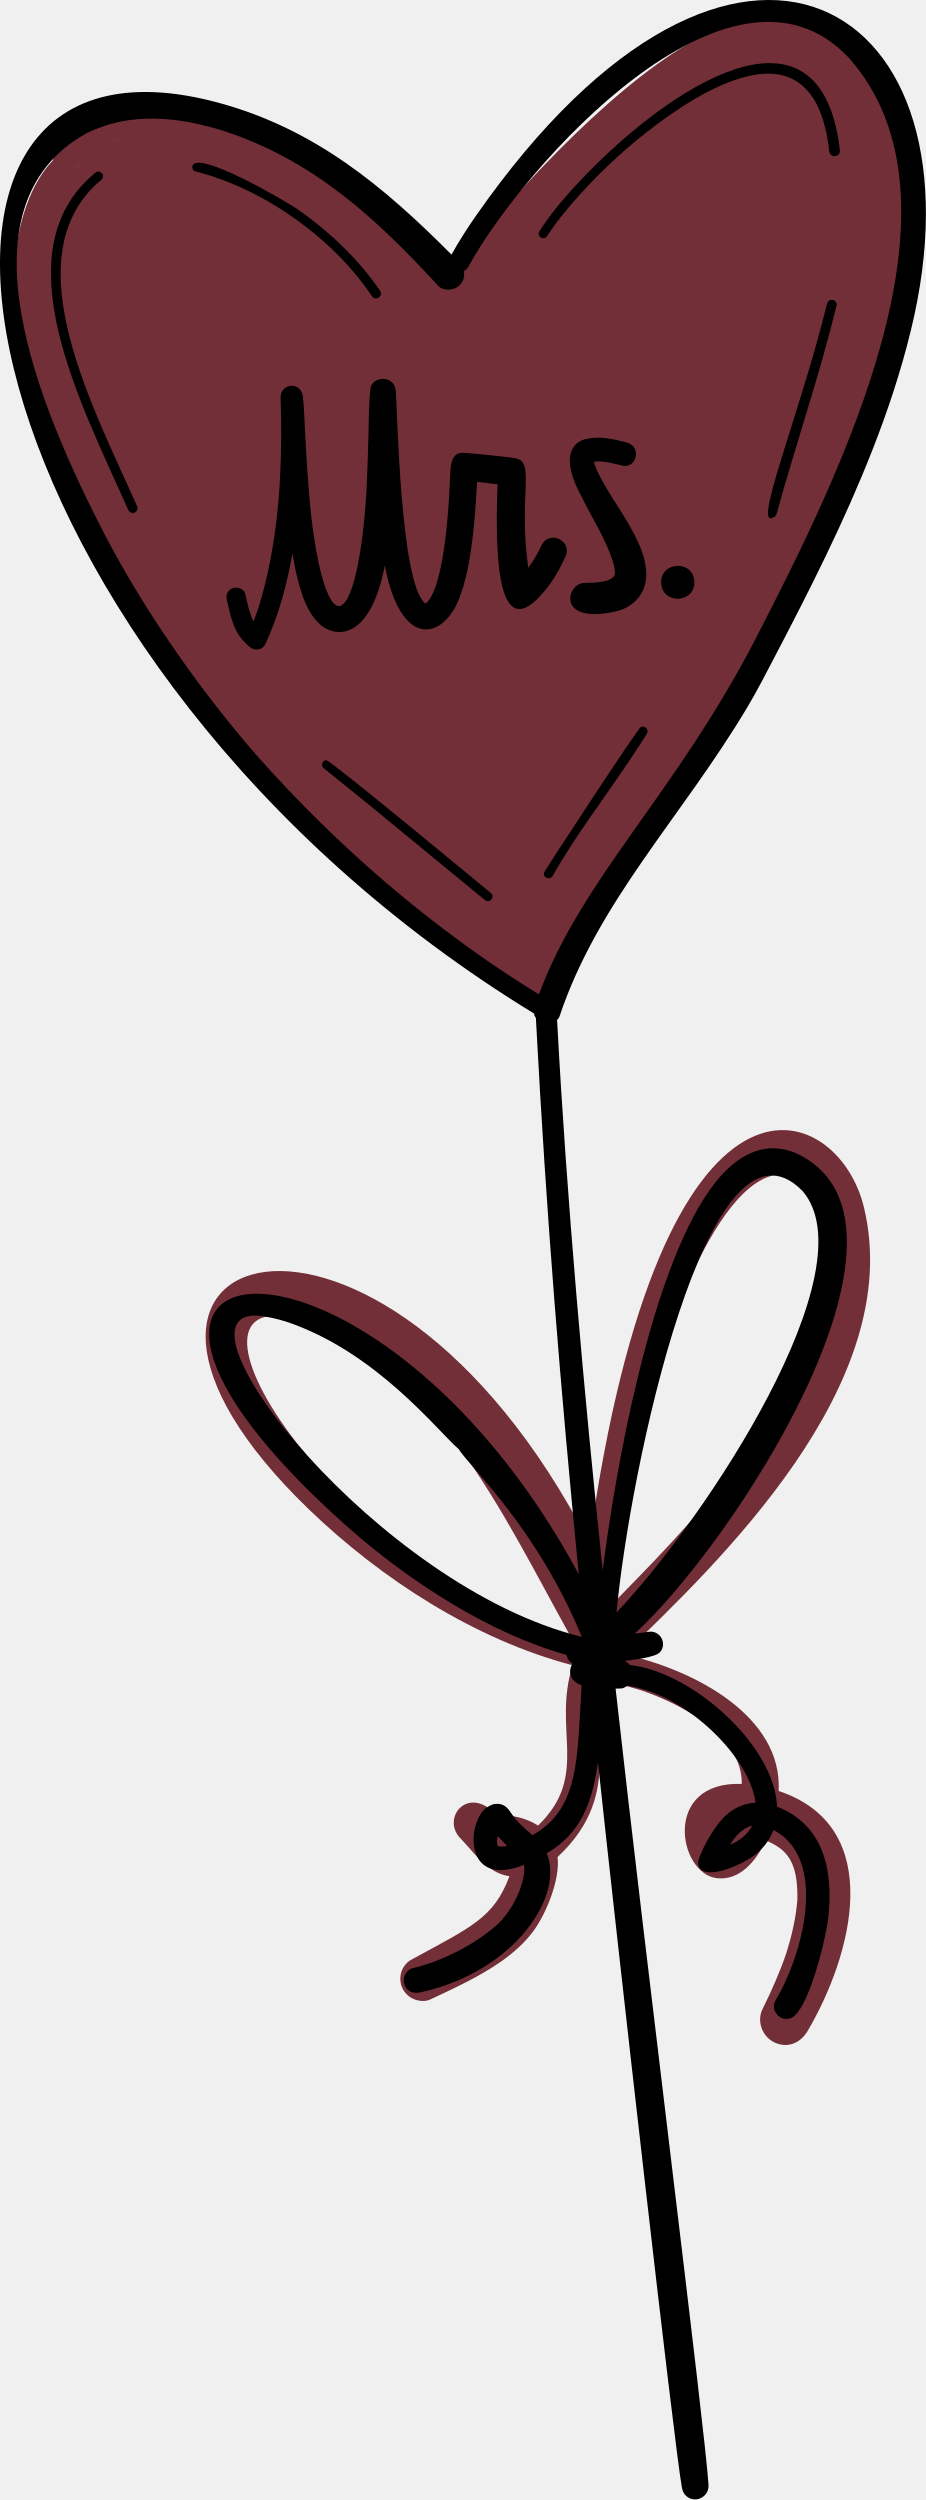
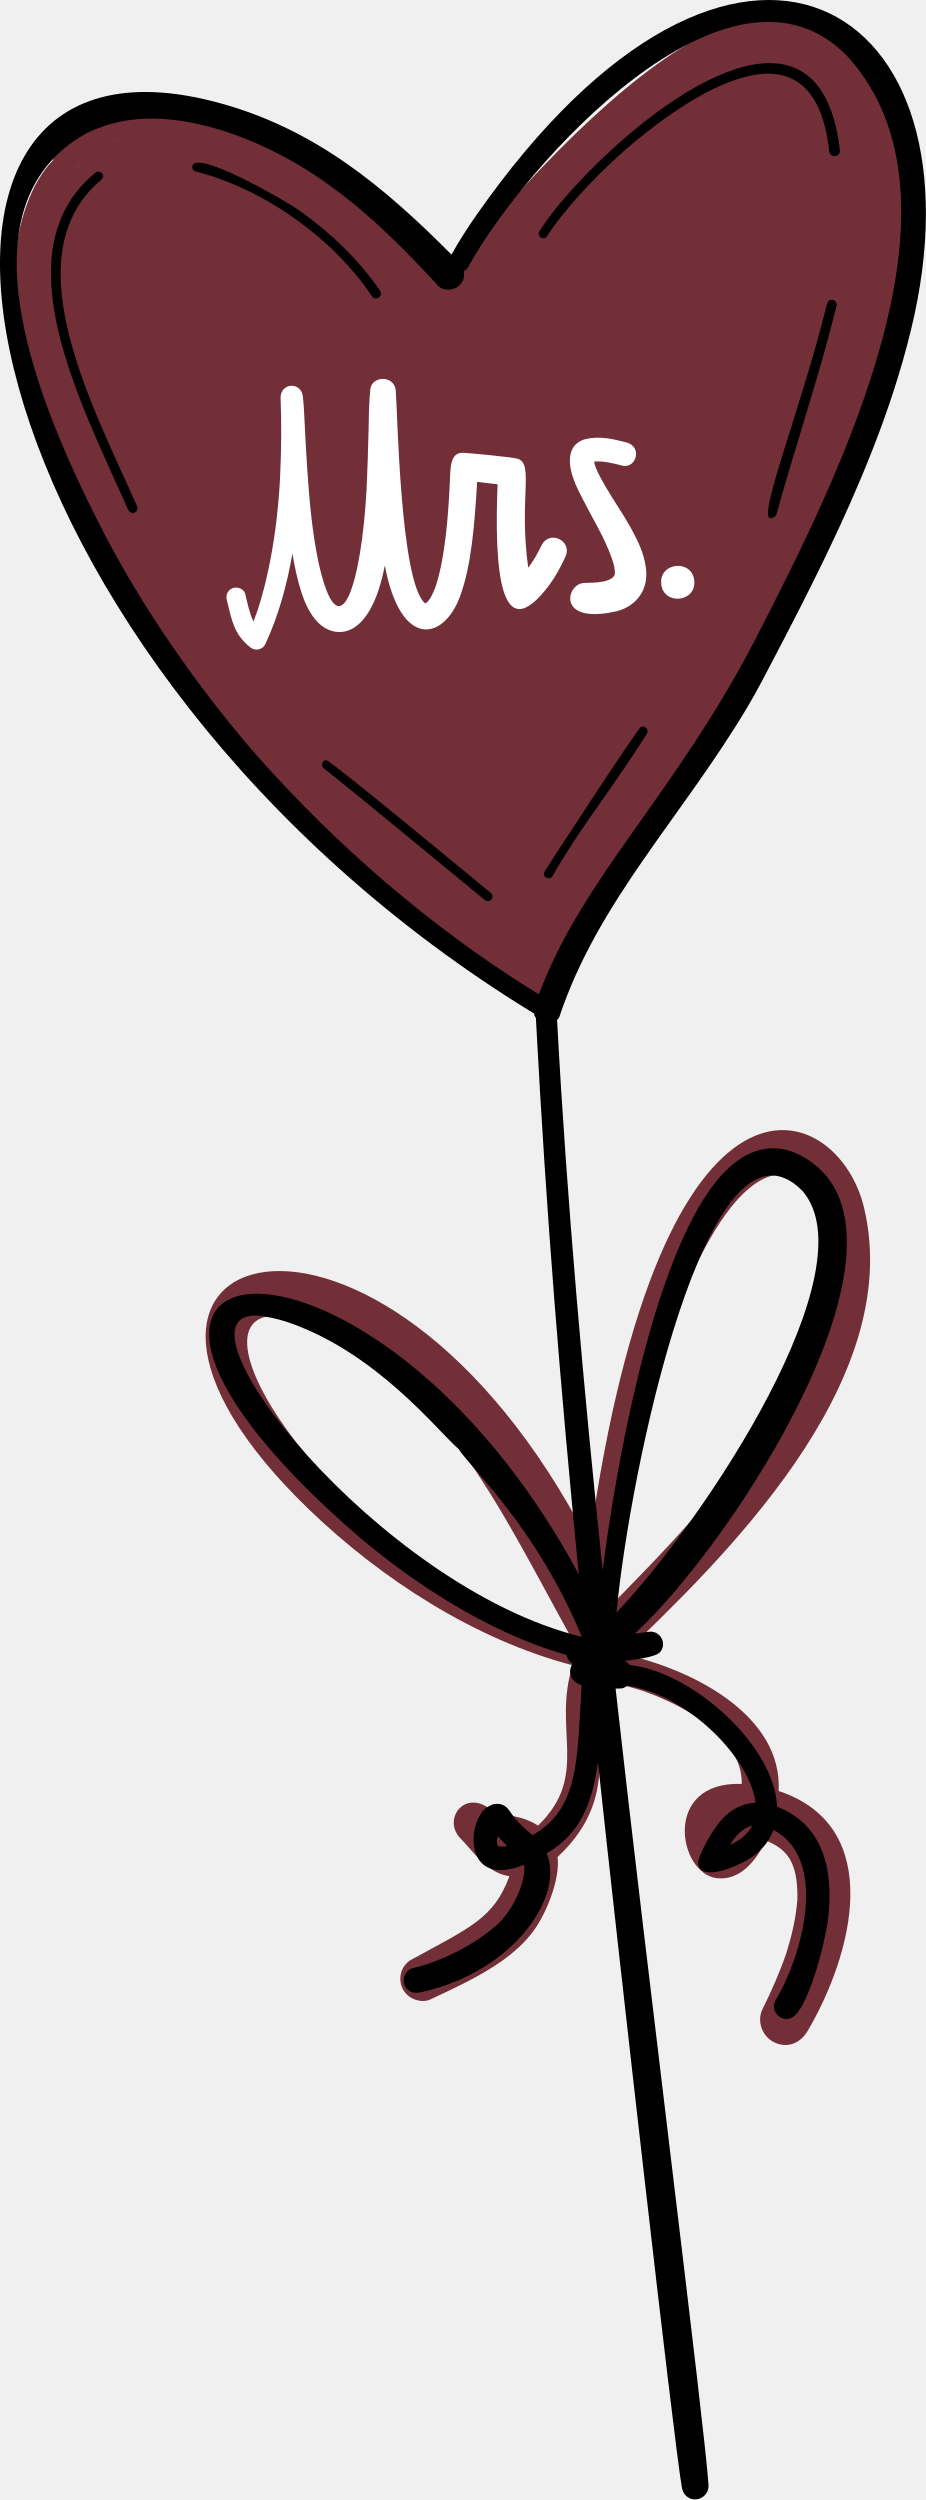
<svg xmlns="http://www.w3.org/2000/svg" width="100%" height="100%" viewBox="0 0 100 270" version="1.1" xml:space="preserve" style="fill-rule:evenodd;clip-rule:evenodd;stroke-linejoin:round;stroke-miterlimit:2;">
  <g transform="matrix(2.10079,0,0,2.10079,-713.447,-691.161)">
    <g>
      <path d="M385.428,335.721C381.852,322.869 370.962,332.935 362.53,343.233C361.231,341.41 359.505,339.761 357.401,338.323C355.277,336.876 352.986,335.75 350.589,334.975C350.459,334.933 350.371,334.9 350.179,334.916C350.006,334.93 349.789,335.002 349.63,335.133C349.633,335.134 349.636,335.135 349.639,335.136C349.636,335.138 349.635,335.142 349.632,335.144C347.806,334.636 345.773,334.399 344.109,335.334C343.332,335.775 342.846,336.321 342.387,337.066C342.351,337.124 342.334,337.188 342.325,337.252C342.163,337.421 342.012,337.599 341.875,337.787C342.017,337.597 342.168,337.421 342.329,337.259C338.118,341.496 338.013,360.47 366.353,380.27C366.481,380.357 366.624,380.437 366.801,380.438C366.799,380.435 366.798,380.432 366.795,380.429C366.804,380.429 366.813,380.428 366.821,380.428C366.856,380.466 366.883,380.51 366.923,380.541C366.897,380.512 366.881,380.475 366.871,380.435C366.963,380.803 367.828,380.928 368.235,380.222C377.556,363.811 380.417,361.233 383.704,353.334C384.703,350.932 385.423,348.58 385.843,346.344C386.299,343.896 386.39,341.479 386.114,339.161C385.992,338.078 385.76,336.921 385.428,335.721ZM350.001,336.681C350.05,336.698 350.117,336.721 350.161,336.736C350.103,336.716 350.063,336.702 350.001,336.681ZM351.201,335.784C351.167,335.736 351.128,335.702 351.084,335.664C351.129,335.702 351.167,335.736 351.201,335.784ZM342.823,337.936C342.978,337.971 342.951,337.984 343.101,337.954C342.953,337.987 342.976,337.973 342.823,337.936ZM343.477,337.689C343.775,337.279 343.548,337.606 343.802,337.288C343.528,337.632 343.799,337.253 343.477,337.689ZM345.176,336.3C345.554,336.164 345.798,336.018 347.022,336.056C347.719,336.109 348.456,336.244 349.295,336.475C348.456,336.244 347.72,336.11 347.023,336.057C345.836,336.011 345.551,336.167 345.176,336.3ZM350.467,336.831C350.654,336.879 350.706,336.864 350.81,336.844C350.711,336.866 350.657,336.882 350.467,336.831ZM362.538,343.254L362.441,343.373L362.538,343.254ZM362.394,343.43C362.063,343.841 361.997,344.291 362.441,344.574C362.001,344.295 362.057,343.845 362.394,343.43ZM362.56,344.641C362.559,344.641 362.559,344.641 362.56,344.641C362.778,344.376 362.847,344.023 362.768,343.708C362.848,344.023 362.779,344.376 362.56,344.641ZM366.934,378.977C366.779,379.263 366.814,379.2 366.71,379.385C366.818,379.189 366.788,379.244 366.934,378.977ZM366.676,380.239C366.67,380.227 366.66,380.216 366.655,380.203C366.656,380.206 366.677,380.239 366.676,380.239ZM366.583,379.712C366.583,379.708 366.582,379.705 366.583,379.701C366.582,379.705 366.583,379.709 366.583,379.712ZM366.582,379.951C366.583,379.958 366.595,379.998 366.596,380.002C366.592,379.985 366.584,379.969 366.582,379.951ZM366.864,380.418L366.863,380.417C367.131,380.395 367.382,380.212 367.463,379.922C367.381,380.217 367.128,380.396 366.864,380.418ZM367.465,379.906C367.598,379.39 367.331,379.284 367.006,379.031C367.334,379.282 367.596,379.398 367.465,379.906Z" style="fill:rgb(114,47,55);fill-rule:nonzero;" />
      <path d="M369.908,408.33C359.029,387.192 341.212,392.851 355.509,406.615C359.189,410.157 364.018,413.299 369.05,414.611C367.987,417.928 369.952,420.253 367.271,422.851C366.25,422.221 365.65,422.463 364.813,422.012C363.473,420.961 362.315,422.57 363.31,423.542C363.924,424.18 364.368,424.864 365.168,425.261C365.361,425.356 365.577,425.419 365.787,425.457C365.791,425.458 365.794,425.458 365.798,425.459C364.984,427.623 363.837,428.06 360.671,429.792C360.511,429.909 360.386,430.056 360.298,430.233C360.169,430.51 360.152,430.833 360.257,431.12C360.358,431.396 360.569,431.626 360.834,431.752C361.092,431.875 361.454,431.919 361.721,431.796C362.969,431.205 364.241,430.633 365.375,429.837C365.993,429.405 366.585,428.879 367.033,428.273C367.667,427.415 368.414,425.64 368.274,424.468C371.955,421.038 369.604,417.632 370.613,414.988C370.696,415.26 370.918,415.48 371.211,415.541C371.688,415.642 372.16,415.768 372.627,415.916C374.866,416.691 377.786,418.35 377.742,420.71C373.636,420.56 374.468,425.334 376.47,425.558C377.646,425.686 378.484,424.679 378.981,423.61C379.967,424.055 380.641,424.57 380.602,426.65C380.531,427.583 380.319,428.494 380.04,429.39C379.702,430.383 379.281,431.338 378.814,432.278C378.497,432.907 378.795,433.699 379.419,433.998C379.999,434.28 380.706,434.134 381.139,433.393C383.4,429.546 385.206,422.932 379.639,421.073C379.839,417.267 375.397,414.865 371.673,414.044C376.428,409.424 386.22,400.198 384.024,391.073C382.702,385.518 373.621,381.81 369.908,408.33ZM355.324,396.9C362.003,399.269 365.53,406.983 368.896,413.049C356.864,409.586 347.177,394.458 355.324,396.9ZM371.289,411.259C371.208,411.071 371.13,410.882 371.047,410.695C371.554,406.518 372.391,402.335 373.713,398.287C373.198,400.15 376.057,389.441 379.8,389.367C380.972,389.512 381.514,390.735 381.789,391.88C383.274,399.714 373.872,408.551 371.289,411.259Z" style="fill:rgb(114,47,55);fill-rule:nonzero;" />
      <path d="M373.649,398.482C373.665,398.436 373.681,398.391 373.695,398.344C373.648,398.485 373.649,398.482 373.649,398.482Z" style="fill:rgb(114,47,55);fill-rule:nonzero;" />
    </g>
    <g>
      <path d="M344.022,335.87C344.023,335.869 344.025,335.869 344.026,335.868C344.025,335.869 344.022,335.871 344.022,335.87Z" style="fill-rule:nonzero;" />
      <path d="M364.076,340.095C363.626,340.742 363.202,341.405 362.82,342.09C359.286,338.535 355.793,335.656 350.956,334.314C331.238,328.845 337.598,363.113 367.071,381.11C367.097,381.253 367.042,381.147 367.158,381.334C367.705,391.696 368.416,400.213 369.361,409.928C358.721,390.18 340.074,392.039 357.49,407.509C360.572,410.237 364.729,412.967 368.735,414.077C368.765,414.271 368.881,414.431 369.04,414.532C368.783,414.936 368.939,415.467 369.509,415.634C369.277,419.372 369.416,421.992 366.976,423.347C366.45,422.86 366.268,422.763 365.861,422.176C365.687,421.914 365.507,421.724 365.126,421.735C364.967,421.737 364.847,421.799 364.713,421.873C363.594,422.491 363.348,426.156 366.539,424.871C366.689,425.346 366.243,426.897 365.224,427.894C364.613,428.448 363.925,428.896 363.2,429.284C362.435,429.67 361.634,429.998 360.794,430.193C360.638,430.228 360.496,430.388 360.43,430.526C360.211,430.983 360.54,431.584 361.244,431.423C366.104,430.345 368.635,426.425 367.712,424.279C369.486,423.254 370.067,421.637 370.349,419.594C371.332,428.811 374.295,454.912 374.661,456.861C374.695,457.05 374.752,457.204 374.903,457.332C375.377,457.721 376.072,457.356 376.033,456.747C375.849,453.837 372.832,429.996 371.256,415.81C371.522,415.794 371.59,415.856 371.866,415.659C374.976,416.13 378.181,419.4 378.449,421.677C377.94,421.7 377.451,421.894 377.05,422.217C376.226,422.891 375.474,424.51 375.496,424.774C375.577,425.749 377.409,425.03 378.212,424.507C378.723,424.179 379.151,423.679 379.374,423.078C382.16,424.531 380.954,429.366 379.461,431.875C379.2,432.328 379.704,432.966 380.258,432.751C381.129,432.445 382.036,428.852 382.187,427.602C382.481,425.082 381.899,422.789 379.556,421.878C379.44,418.727 375.183,414.941 371.99,414.597C371.911,414.507 371.817,414.432 371.705,414.388C372.08,414.338 373.308,414.213 373.543,413.935C373.919,413.491 373.548,412.841 373.014,412.885C373.01,412.885 373.006,412.886 373.002,412.886C372.748,412.915 372.493,412.95 372.239,412.984C377.279,408.377 387.542,392.591 381.067,388.571C379.133,387.365 377.402,388.313 376.09,390.182C373.044,394.497 371.261,404.445 370.593,409.731C369.629,400.547 368.742,390.694 368.248,381.437C368.296,381.387 368.345,381.336 368.365,381.276C370.355,375.31 374.657,371.028 378.057,365.312C378.549,364.48 378.992,363.619 379.438,362.762C381.256,359.292 383.023,355.794 384.456,352.142C385.243,350.137 385.926,348.084 386.435,345.987C390.562,329.115 377.488,320.866 364.076,340.095ZM365.197,422.979L365.195,422.979L365.197,422.979ZM365.201,423.902C365.123,423.791 365.17,423.523 365.201,423.392C365.34,423.555 365.546,423.773 365.676,423.898C365.566,423.927 365.308,423.955 365.201,423.902ZM351.775,396.883C351.771,396.886 351.768,396.89 351.764,396.893C351.765,396.892 351.776,396.882 351.775,396.883ZM351.763,396.893C351.762,396.895 351.74,396.914 351.738,396.916C351.746,396.908 351.755,396.901 351.763,396.893ZM352.805,396.634C353.314,396.674 353.811,396.789 354.297,396.938C358.95,398.475 362.142,402.611 363.191,403.499C363.739,404.4 367.186,407.502 369.521,413.15C359.048,410.594 348.048,396.484 352.805,396.634ZM375.706,424.298C375.746,424.261 375.735,424.27 375.772,424.251C375.75,424.265 375.727,424.281 375.706,424.298ZM377.142,423.837C377.419,423.368 377.765,422.999 378.285,422.846C378.057,423.313 377.622,423.634 377.142,423.837ZM380.869,390.231C384.318,394.247 375.96,406.992 371.306,411.895C371.959,404.74 375.997,385.264 380.869,390.231ZM378.401,361.941C374.279,369.876 369.525,374.156 367.314,380.119C362.629,377.254 357.862,373.369 353.659,368.778C353.659,368.778 348.745,363.645 345.034,356.558C345.038,356.568 345.043,356.579 345.048,356.589C341.533,349.808 337.312,339.63 344.022,335.87C343.994,335.886 343.965,335.901 343.935,335.914C344.047,335.856 344.137,335.807 344.027,335.867C346.28,334.735 348.764,334.984 351.195,335.758C355.734,337.276 358.899,340.169 362.143,343.701C362.391,343.967 362.973,343.978 363.288,343.606C363.439,343.428 363.505,343.215 363.453,342.938C363.547,342.885 363.632,342.812 363.688,342.71C366.448,337.643 377.188,325.517 383.251,331.977C389.781,339.339 382.927,353.165 378.401,361.941Z" style="fill-rule:nonzero;" />
-       <path d="M367.867,359.049C368.192,358.604 368.451,358.114 368.679,357.614C369.054,356.796 367.852,356.229 367.455,357.028C367.247,357.447 367.04,357.833 366.765,358.187C366.278,354.671 367.059,352.885 366.247,352.594L366.243,352.594C366.049,352.502 363.643,352.287 363.427,352.278C362.702,352.244 362.774,353.144 362.731,353.866C362.652,355.548 362.493,357.619 362.025,359.092C361.94,359.331 361.842,359.565 361.714,359.782C361.671,359.842 361.625,359.899 361.576,359.953C361.553,359.972 361.529,359.989 361.504,360.006C361.496,360.009 361.488,360.012 361.48,360.015C361.476,360.015 361.472,360.016 361.468,360.016C361.465,360.016 361.463,360.015 361.46,360.015C360.178,358.96 360.042,350.042 359.955,349.085C359.887,348.27 358.718,348.307 358.645,349.017C358.574,349.725 358.571,350.438 358.556,351.149C358.531,352.12 358.504,353.093 358.459,354.063C358.204,358.981 357.069,362.724 355.992,357.956C355.647,356.335 355.509,354.673 355.398,353.027C355.347,352.281 355.311,351.538 355.272,350.794C355.247,350.312 355.233,349.833 355.175,349.357C355.138,349.046 354.878,348.805 354.559,348.832C354.236,348.859 354.023,349.139 354.034,349.452C354.085,350.782 354.074,352.113 354.011,353.445C354.01,353.309 353.935,357.044 352.863,360.344C352.882,360.275 352.804,360.529 352.638,360.953C352.426,360.502 352.331,360.013 352.215,359.53C352.149,359.266 351.806,359.15 351.574,359.236C351.452,359.279 351.349,359.373 351.296,359.488C351.233,359.619 351.243,359.74 351.277,359.878C351.532,360.914 351.634,361.599 352.471,362.277C352.721,362.482 353.114,362.412 353.251,362.109C353.935,360.641 354.36,359.061 354.642,357.463C354.759,358.155 354.905,358.852 355.127,359.521C355.304,360.053 355.551,360.576 355.94,360.983C356.781,361.859 358.631,362.013 359.393,358.067C360.199,362.369 362.387,361.934 363.234,359.726C363.853,358.101 364.008,355.908 364.139,353.775C364.243,353.787 365.035,353.88 365.189,353.897C365.02,358.194 365.287,362.516 367.867,359.049Z" style="fill-rule:nonzero;" />
+       <path d="M367.867,359.049C368.192,358.604 368.451,358.114 368.679,357.614C369.054,356.796 367.852,356.229 367.455,357.028C367.247,357.447 367.04,357.833 366.765,358.187C366.278,354.671 367.059,352.885 366.247,352.594L366.243,352.594C366.049,352.502 363.643,352.287 363.427,352.278C362.702,352.244 362.774,353.144 362.731,353.866C362.652,355.548 362.493,357.619 362.025,359.092C361.94,359.331 361.842,359.565 361.714,359.782C361.671,359.842 361.625,359.899 361.576,359.953C361.553,359.972 361.529,359.989 361.504,360.006C361.496,360.009 361.488,360.012 361.48,360.015C361.476,360.015 361.472,360.016 361.468,360.016C361.465,360.016 361.463,360.015 361.46,360.015C360.178,358.96 360.042,350.042 359.955,349.085C359.887,348.27 358.718,348.307 358.645,349.017C358.574,349.725 358.571,350.438 358.556,351.149C358.531,352.12 358.504,353.093 358.459,354.063C358.204,358.981 357.069,362.724 355.992,357.956C355.647,356.335 355.509,354.673 355.398,353.027C355.347,352.281 355.311,351.538 355.272,350.794C355.247,350.312 355.233,349.833 355.175,349.357C355.138,349.046 354.878,348.805 354.559,348.832C354.236,348.859 354.023,349.139 354.034,349.452C354.085,350.782 354.074,352.113 354.011,353.445C354.01,353.309 353.935,357.044 352.863,360.344C352.882,360.275 352.804,360.529 352.638,360.953C352.426,360.502 352.331,360.013 352.215,359.53C352.149,359.266 351.806,359.15 351.574,359.236C351.452,359.279 351.349,359.373 351.296,359.488C351.233,359.619 351.243,359.74 351.277,359.878C351.532,360.914 351.634,361.599 352.471,362.277C352.721,362.482 353.114,362.412 353.251,362.109C353.935,360.641 354.36,359.061 354.642,357.463C354.759,358.155 354.905,358.852 355.127,359.521C355.304,360.053 355.551,360.576 355.94,360.983C356.781,361.859 358.631,362.013 359.393,358.067C360.199,362.369 362.387,361.934 363.234,359.726C363.853,358.101 364.008,355.908 364.139,353.775C364.243,353.787 365.035,353.88 365.189,353.897C365.02,358.194 365.287,362.516 367.867,359.049Z" style="fill:#fff;fill-rule:nonzero;" />
      <path d="M352.87,360.312C352.874,360.301 352.878,360.29 352.882,360.279C352.896,360.237 352.883,360.271 352.87,360.312Z" style="fill-rule:nonzero;" />
-       <path d="M371.65,355.48C371.345,354.98 370.213,353.307 370.152,352.733C370.57,352.677 371.183,352.827 371.59,352.936C372.307,353.124 372.659,351.97 371.816,351.746C371.125,351.563 370.409,351.406 369.717,351.573C369.001,351.75 368.507,352.498 369.337,354.202C369.591,354.726 370.265,355.975 370.249,355.94C370.269,355.977 370.288,356.014 370.308,356.051C370.175,355.818 370.927,357.109 371.18,358.092C371.204,358.222 371.22,358.352 371.223,358.483C371.159,358.95 370.141,358.965 369.664,358.968C368.718,358.966 368.169,361.135 371.279,360.43C372.015,360.265 372.69,359.702 372.813,358.839C372.874,358.416 372.803,358.012 372.692,357.607C372.517,356.955 372.007,356.056 371.65,355.48Z" style="fill-rule:nonzero;" />
-       <path d="M373.6,359.006C373.693,360.128 375.396,359.987 375.303,358.864C375.209,357.743 373.507,357.884 373.6,359.006Z" style="fill-rule:nonzero;" />
+       <path d="M371.65,355.48C371.345,354.98 370.213,353.307 370.152,352.733C370.57,352.677 371.183,352.827 371.59,352.936C372.307,353.124 372.659,351.97 371.816,351.746C371.125,351.563 370.409,351.406 369.717,351.573C369.001,351.75 368.507,352.498 369.337,354.202C369.591,354.726 370.265,355.975 370.249,355.94C370.269,355.977 370.288,356.014 370.308,356.051C370.175,355.818 370.927,357.109 371.18,358.092C371.204,358.222 371.22,358.352 371.223,358.483C371.159,358.95 370.141,358.965 369.664,358.968C368.718,358.966 368.169,361.135 371.279,360.43C372.015,360.265 372.69,359.702 372.813,358.839C372.874,358.416 372.803,358.012 372.692,357.607C372.517,356.955 372.007,356.056 371.65,355.48Z" style="fill:#fff;fill-rule:nonzero;" />
+       <path d="M373.6,359.006C373.693,360.128 375.396,359.987 375.303,358.864C375.209,357.743 373.507,357.884 373.6,359.006Z" style="fill:#fff;fill-rule:nonzero;" />
      <path d="M344.589,338.439C344.784,338.273 345.011,338.137 344.863,337.923C344.791,337.821 344.629,337.784 344.529,337.866C339.62,341.878 343.718,349.639 346.2,355.21C346.255,355.335 346.386,355.405 346.519,355.357C346.637,355.314 346.717,355.163 346.663,355.042C344.452,350.027 340.309,342.401 344.589,338.439Z" style="fill-rule:nonzero;" />
      <path d="M349.688,337.822C349.971,337.895 350.255,337.974 350.532,338.066C350.527,338.063 350.521,338.061 350.516,338.059C351.938,338.535 353.118,339.152 354.151,339.82C356.118,341.105 357.617,342.585 358.734,344.232C358.911,344.501 359.344,344.229 359.146,343.943C358.028,342.318 356.587,340.945 354.981,339.811C354.228,339.278 349.669,336.66 349.497,337.547C349.473,337.681 349.563,337.792 349.688,337.822Z" style="fill-rule:nonzero;" />
      <path d="M368.604,339.21C368.142,339.747 367.705,340.308 367.326,340.909C367.293,340.96 367.296,341.037 367.315,341.091C367.338,341.148 367.379,341.196 367.437,341.225C367.491,341.25 367.558,341.256 367.619,341.232C367.68,341.209 367.717,341.168 367.75,341.114C367.764,341.092 367.778,341.069 367.792,341.047C368.205,340.419 368.682,339.84 369.175,339.277C372.563,335.418 375.967,333.731 375.967,333.731C379.307,332.013 380.823,332.893 381.604,334.372C381.972,335.128 382.146,335.937 382.241,336.779C382.292,337.161 382.824,337.07 382.788,336.734C382.69,335.914 382.53,335.096 382.194,334.341C379.878,329.076 372.334,334.879 368.604,339.21Z" style="fill-rule:nonzero;" />
      <path d="M382.349,344.414C382.239,344.423 382.154,344.507 382.126,344.616C380.686,350.465 378.176,356.448 379.433,355.56C379.492,355.518 379.524,355.46 379.541,355.388C380.53,351.817 381.735,348.31 382.618,344.711C382.655,344.561 382.523,344.399 382.349,344.414Z" style="fill-rule:nonzero;" />
      <path d="M356.379,368.079C356.173,368.096 356.091,368.367 356.251,368.492C359.038,370.721 361.771,373.014 364.538,375.271C364.791,375.476 365.075,375.093 364.841,374.909C364.679,374.778 356.585,368.062 356.379,368.079Z" style="fill-rule:nonzero;" />
      <path d="M372.564,366.368C372.39,366.432 367.699,373.64 367.599,373.813C367.455,374.064 367.851,374.312 368.026,374.018C368.339,373.467 368.671,372.933 369.015,372.402C369.001,372.418 368.992,372.437 368.979,372.453C370.248,370.515 371.651,368.672 372.873,366.704C372.974,366.534 372.79,366.285 372.564,366.368Z" style="fill-rule:nonzero;" />
    </g>
  </g>
</svg>
